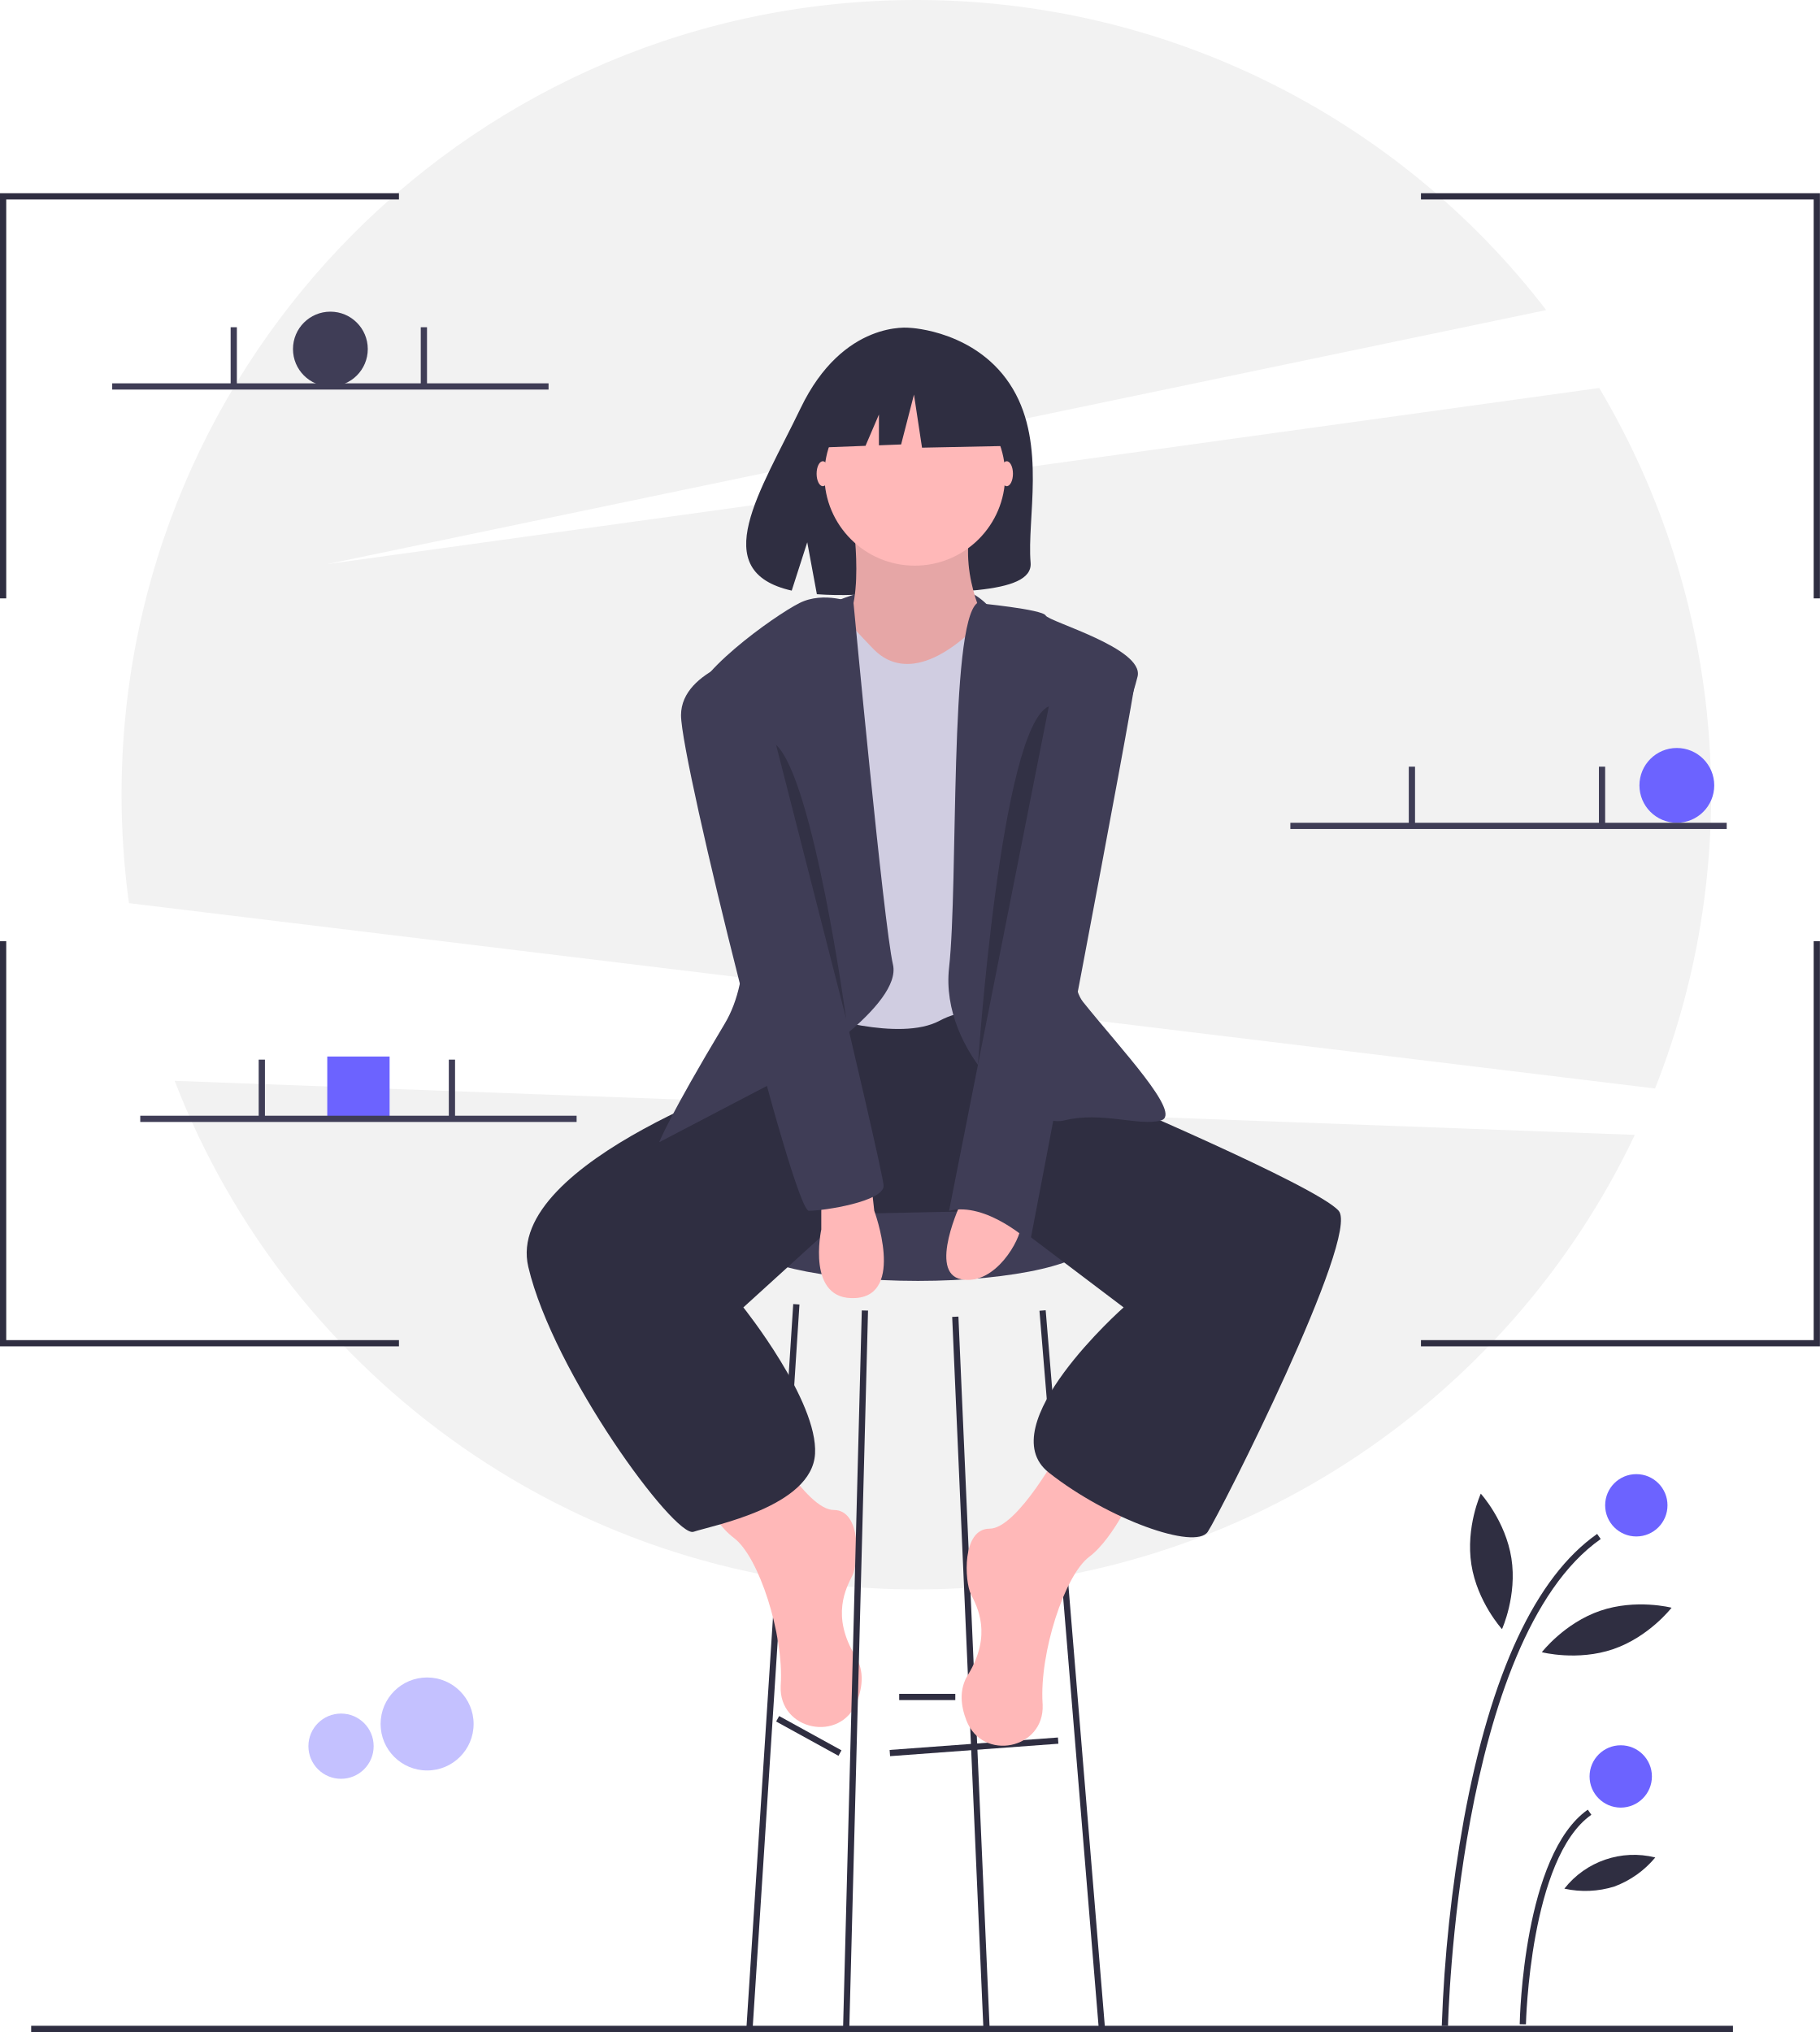
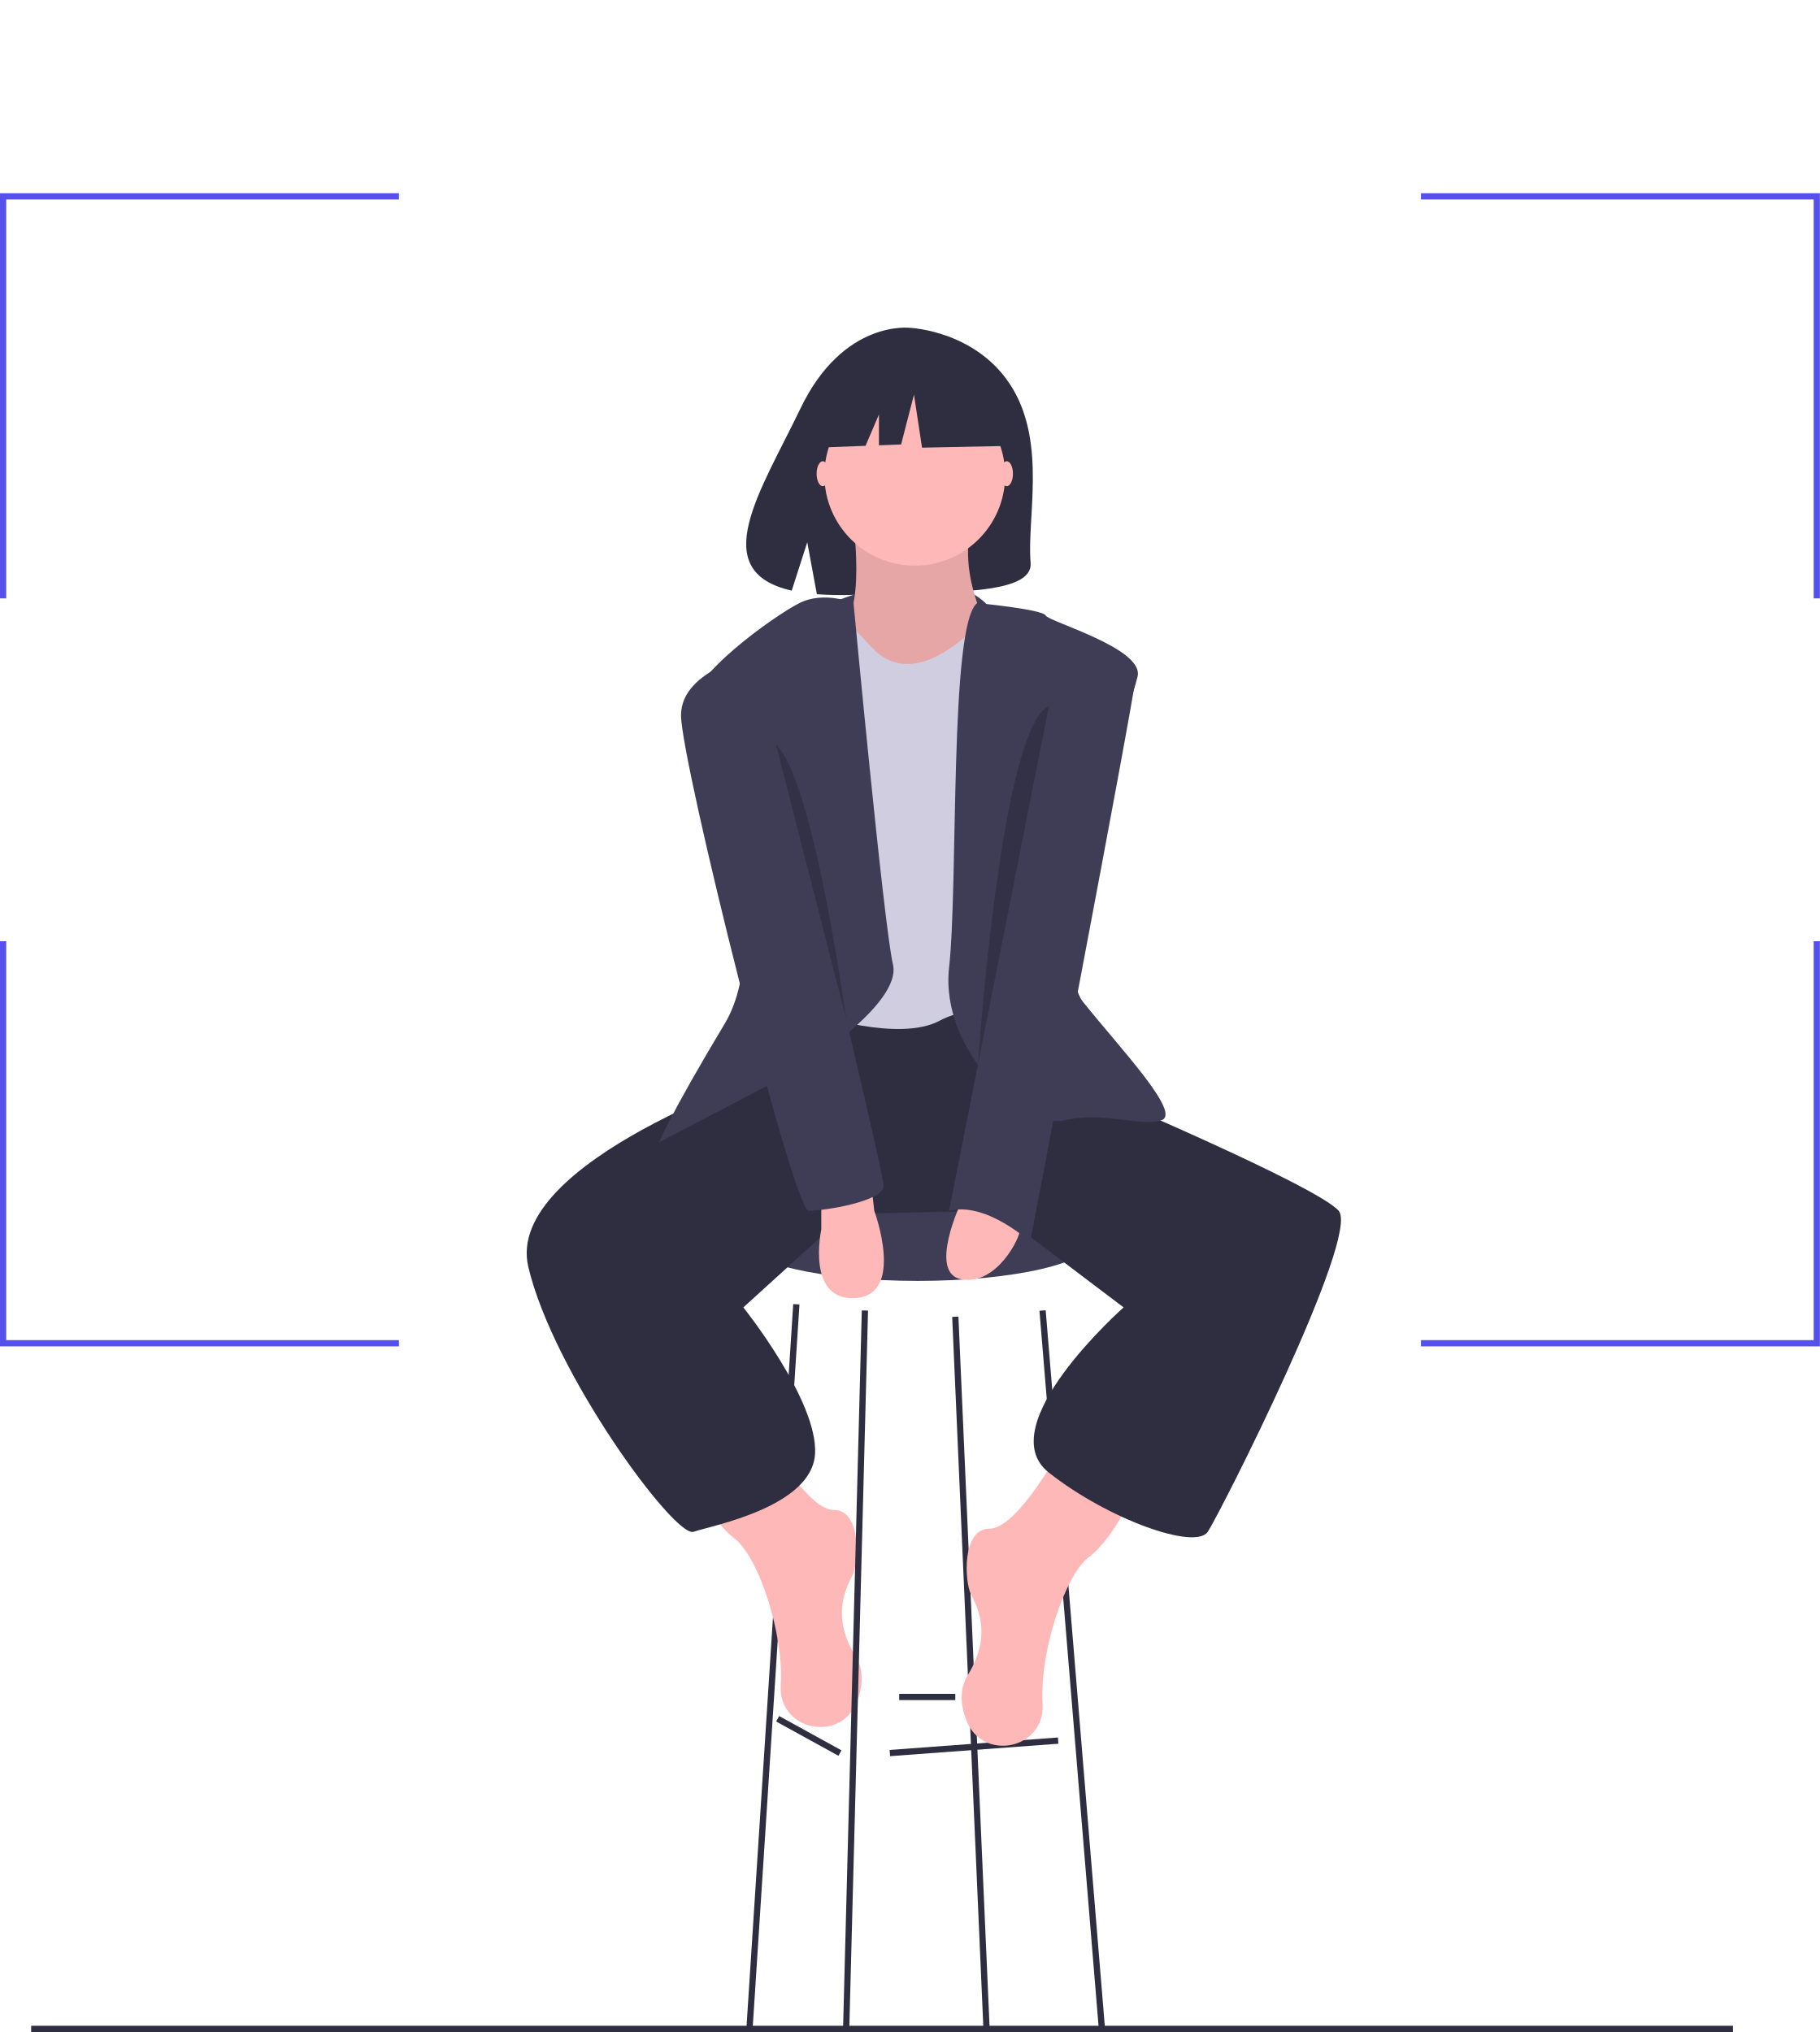
<svg xmlns="http://www.w3.org/2000/svg" id="fb414a8b-d0ff-4841-818a-532ec941ba8d" data-name="Layer 1" width="583.904" height="652" viewBox="0 0 583.904 652">
-   <circle cx="137.032" cy="553.164" r="14.92" fill="#6c63ff" opacity="0.4" />
-   <circle cx="109.419" cy="560.29" r="10.466" fill="#6c63ff" opacity="0.4" />
-   <path d="M839.05,473.261A255.44,255.44,0,0,0,821.148,248.494L413.048,305l391.09-81.506A254.562,254.562,0,0,0,602.048,124c-140.833,0-255,114.167-255,255a257.189,257.189,0,0,0,2.373,34.797Z" transform="translate(-308.0478 -124)" fill="#f2f2f2" />
-   <path d="M364.092,470.81C400.95,566.274,493.584,634,602.048,634c101.778,0,189.617-59.634,230.515-145.861Z" transform="translate(-308.0478 -124)" fill="#f2f2f2" />
-   <circle cx="106" cy="112" r="12" fill="#3f3d56" />
-   <circle cx="538" cy="252" r="12" fill="#6c63ff" />
-   <rect x="105" y="339" width="20" height="20" fill="#6c63ff" />
  <path d="M576.048,317s33-14.379,48.5.81S583.048,328,576.048,317Z" transform="translate(-308.0478 -124)" fill="#3f3d56" />
  <path d="M633.03,248.805c-11.09-18.738-33.03-19.612-33.03-19.612s-21.38-2.734-35.095,25.805c-12.783,26.601-30.426,52.284-2.84,58.511L567.048,298l3.086,16.663a107.934,107.934,0,0,0,11.803.202c29.542-.954,57.677.279,56.771-10.322C637.503,290.451,643.701,266.835,633.03,248.805Z" transform="translate(-308.0478 -124)" fill="#2f2e41" />
  <ellipse cx="294.5" cy="398" rx="56" ry="13" fill="#3f3d56" />
  <rect x="593.474" y="683.5" width="54.148" height="2" transform="translate(-356.8371 -76.37339) rotate(-4.22916)" fill="#2f2e41" />
  <rect x="566.548" y="669.587" width="2" height="22.825" transform="translate(-610.715 726.1078) rotate(-61.18921)" fill="#2f2e41" />
  <rect x="288.5" y="543.5" width="18" height="2" fill="#2f2e41" />
  <polygon points="241.498 650.568 239.502 650.432 254.502 418.432 256.498 418.568 241.498 650.568" fill="#2f2e41" />
  <polygon points="315.501 650.549 305.501 422.549 307.499 422.451 317.499 650.451 315.501 650.549" fill="#2f2e41" />
  <rect x="651.048" y="544.108" width="2" height="230.783" transform="translate(-360.1285 -68.08069) rotate(-4.72229)" fill="#2f2e41" />
  <path d="M648.548,588.5s-14,26-23,26-8,17-6,21,7,13-1,26c-2.794,4.541-2.295,9.692-.461,14.473,5.138,13.395,25.124,9.337,24.486-4.996q-.011-.237-.026-.477c-1-16,7-41,15-47s15-22,15-22Z" transform="translate(-308.0478 -124)" fill="#ffb8b8" />
  <path d="M552.548,582.5s14,26,23,26,8,17,6,21-7,13,1,26c2.794,4.541,2.295,9.692.461,14.473-5.138,13.395-25.124,9.337-24.486-4.996q.011-.237.026-.477c1-16-7-41-15-47s-15-22-15-22Z" transform="translate(-308.0478 -124)" fill="#ffb8b8" />
  <path d="M563.548,454.5l-6,13s-88,29-80,63,47,87,53,85,38-8,39-25-23-47-23-47l33-30,48.02-1,40.98,31s-43,38-24,53,47,25,51,19,49-95,42-103-78-38-78-38l-19-27-74-4Z" transform="translate(-308.0478 -124)" fill="#2f2e41" />
  <path d="M581.548,289.5s5,33-5,37,20,21,20,21h17l11-23s-10-18-4-35S581.548,289.5,581.548,289.5Z" transform="translate(-308.0478 -124)" fill="#ffb8b8" />
  <path d="M581.548,289.5s5,33-5,37,20,21,20,21h17l11-23s-10-18-4-35S581.548,289.5,581.548,289.5Z" transform="translate(-308.0478 -124)" opacity="0.1" />
  <path d="M574.548,317.5s11,12,13,14,11,13,30-3,21,3,21,3v120s-16-7-29,0-40-2-40-2l-5-124Z" transform="translate(-308.0478 -124)" fill="#d0cde1" />
  <path d="M581.893,317.5s-9.345-4-17.345,0-36,24-34,33,28,72,10,102-21,38-21,38l44-23s34-21,31-34S581.893,317.5,581.893,317.5Z" transform="translate(-308.0478 -124)" fill="#3f3d56" />
  <path d="M621.56,317.5s20.988,2,21.988,4,31.5,10.5,29.5,19.5-29.5,89.5-17.5,104.5,32,36,25,38-19-3-31,0-40-22-37-49S612.571,324.5,621.56,317.5Z" transform="translate(-308.0478 -124)" fill="#3f3d56" />
  <path d="M571.548,508.5v10s-5,23,11,22,6-28,6-28l-1-9Z" transform="translate(-308.0478 -124)" fill="#ffb8b8" />
  <path d="M616.548,509.5s-11,23,0,25,19-13,19-17S616.548,509.5,616.548,509.5Z" transform="translate(-308.0478 -124)" fill="#ffb8b8" />
  <polygon points="272.5 650.524 270.5 650.476 276.5 420.476 278.5 420.524 272.5 650.524" fill="#2f2e41" />
  <ellipse cx="323" cy="152" rx="2" ry="4" fill="#ffb8b8" />
  <ellipse cx="264" cy="152" rx="2" ry="4" fill="#ffb8b8" />
  <path d="M648.548,330.5s25,0,24,10-34,182-34,182-14-13-26-10Z" transform="translate(-308.0478 -124)" fill="#3f3d56" />
  <path d="M551.548,333.5s-25,5-25,20,36,159,41,159,24-3,24-8S551.548,333.5,551.548,333.5Z" transform="translate(-308.0478 -124)" fill="#3f3d56" />
  <path d="M557.048,363l22.5,87.991S569.048,374,557.048,363Z" transform="translate(-308.0478 -124)" opacity="0.2" />
  <path d="M644.565,350.636,621.809,465.68S629.082,357.272,644.565,350.636Z" transform="translate(-308.0478 -124)" opacity="0.2" />
  <circle cx="293.5" cy="152.5" r="29" fill="#ffb8b8" />
  <polygon points="320.079 122.998 298.403 111.644 268.47 116.289 262.277 143.642 277.693 143.049 282 133 282 142.884 289.114 142.61 293.242 126.611 295.823 143.642 321.112 143.126 320.079 122.998" fill="#2f2e41" />
  <rect x="10" y="650" width="546" height="2" fill="#2f2e41" />
-   <path d="M772.631,774.02l-2-.039a463.835,463.835,0,0,1,7.1-66.287c8.648-46.881,23.029-77.67,42.743-91.512l1.148,1.637C775.57,650.152,772.654,772.784,772.631,774.02Z" transform="translate(-308.0478 -124)" fill="#2f2e41" />
-   <path d="M797.631,773.541l-2-.039c.043-2.215,1.293-54.414,21.843-68.842l1.148,1.637C798.901,720.143,797.641,773.009,797.631,773.541Z" transform="translate(-308.0478 -124)" fill="#2f2e41" />
-   <circle cx="525" cy="483" r="10" fill="#6c63ff" />
-   <circle cx="520" cy="570" r="10" fill="#6c63ff" />
-   <path d="M792.97,623.995c1.879,12.004-3.019,22.741-3.019,22.741s-7.945-8.726-9.825-20.73,3.019-22.741,3.019-22.741S791.09,611.991,792.97,623.995Z" transform="translate(-308.0478 -124)" fill="#2f2e41" />
-   <path d="M825.657,653.148c-11.493,3.942-22.919.99-22.919.99s7.208-9.344,18.701-13.286,22.919-.99,22.919-.99S837.15,649.206,825.657,653.148Z" transform="translate(-308.0478 -124)" fill="#2f2e41" />
-   <path d="M826.026,729.309a31.134,31.134,0,0,1-16.064.694,28.374,28.374,0,0,1,29.172-10.006A31.134,31.134,0,0,1,826.026,729.309Z" transform="translate(-308.0478 -124)" fill="#2f2e41" />
-   <polygon points="2 192 0 192 0 62 128 62 128 64 2 64 2 192" fill="#2f2e41" />
-   <polygon points="583.904 192 581.904 192 581.904 64 455.904 64 455.904 62 583.904 62 583.904 192" fill="#2f2e41" />
-   <polygon points="2 302 0 302 0 432 128 432 128 430 2 430 2 302" fill="#2f2e41" />
-   <polygon points="583.904 302 581.904 302 581.904 430 455.904 430 455.904 432 583.904 432 583.904 302" fill="#2f2e41" />
-   <rect x="36" y="123" width="140" height="2" fill="#3f3d56" />
-   <rect x="74" y="105" width="2" height="18.5" fill="#3f3d56" />
-   <rect x="135" y="105" width="2" height="18.5" fill="#3f3d56" />
-   <rect x="414" y="264" width="140" height="2" fill="#3f3d56" />
-   <rect x="452" y="246" width="2" height="18.5" fill="#3f3d56" />
-   <rect x="513" y="246" width="2" height="18.5" fill="#3f3d56" />
-   <rect x="45" y="358" width="140" height="2" fill="#3f3d56" />
-   <rect x="83" y="340" width="2" height="18.5" fill="#3f3d56" />
-   <rect x="144" y="340" width="2" height="18.5" fill="#3f3d56" />
+   <polygon points="2 192 0 192 0 62 128 62 128 64 2 64 2 192" fill="#5651ec" />
+   <polygon points="583.904 192 581.904 192 581.904 64 455.904 64 455.904 62 583.904 62 583.904 192" fill="#5651ec" />
+   <polygon points="2 302 0 302 0 432 128 432 128 430 2 430 2 302" fill="#5651ec" />
+   <polygon points="583.904 302 581.904 302 581.904 430 455.904 430 455.904 432 583.904 432 583.904 302" fill="#5651ec" />
</svg>
